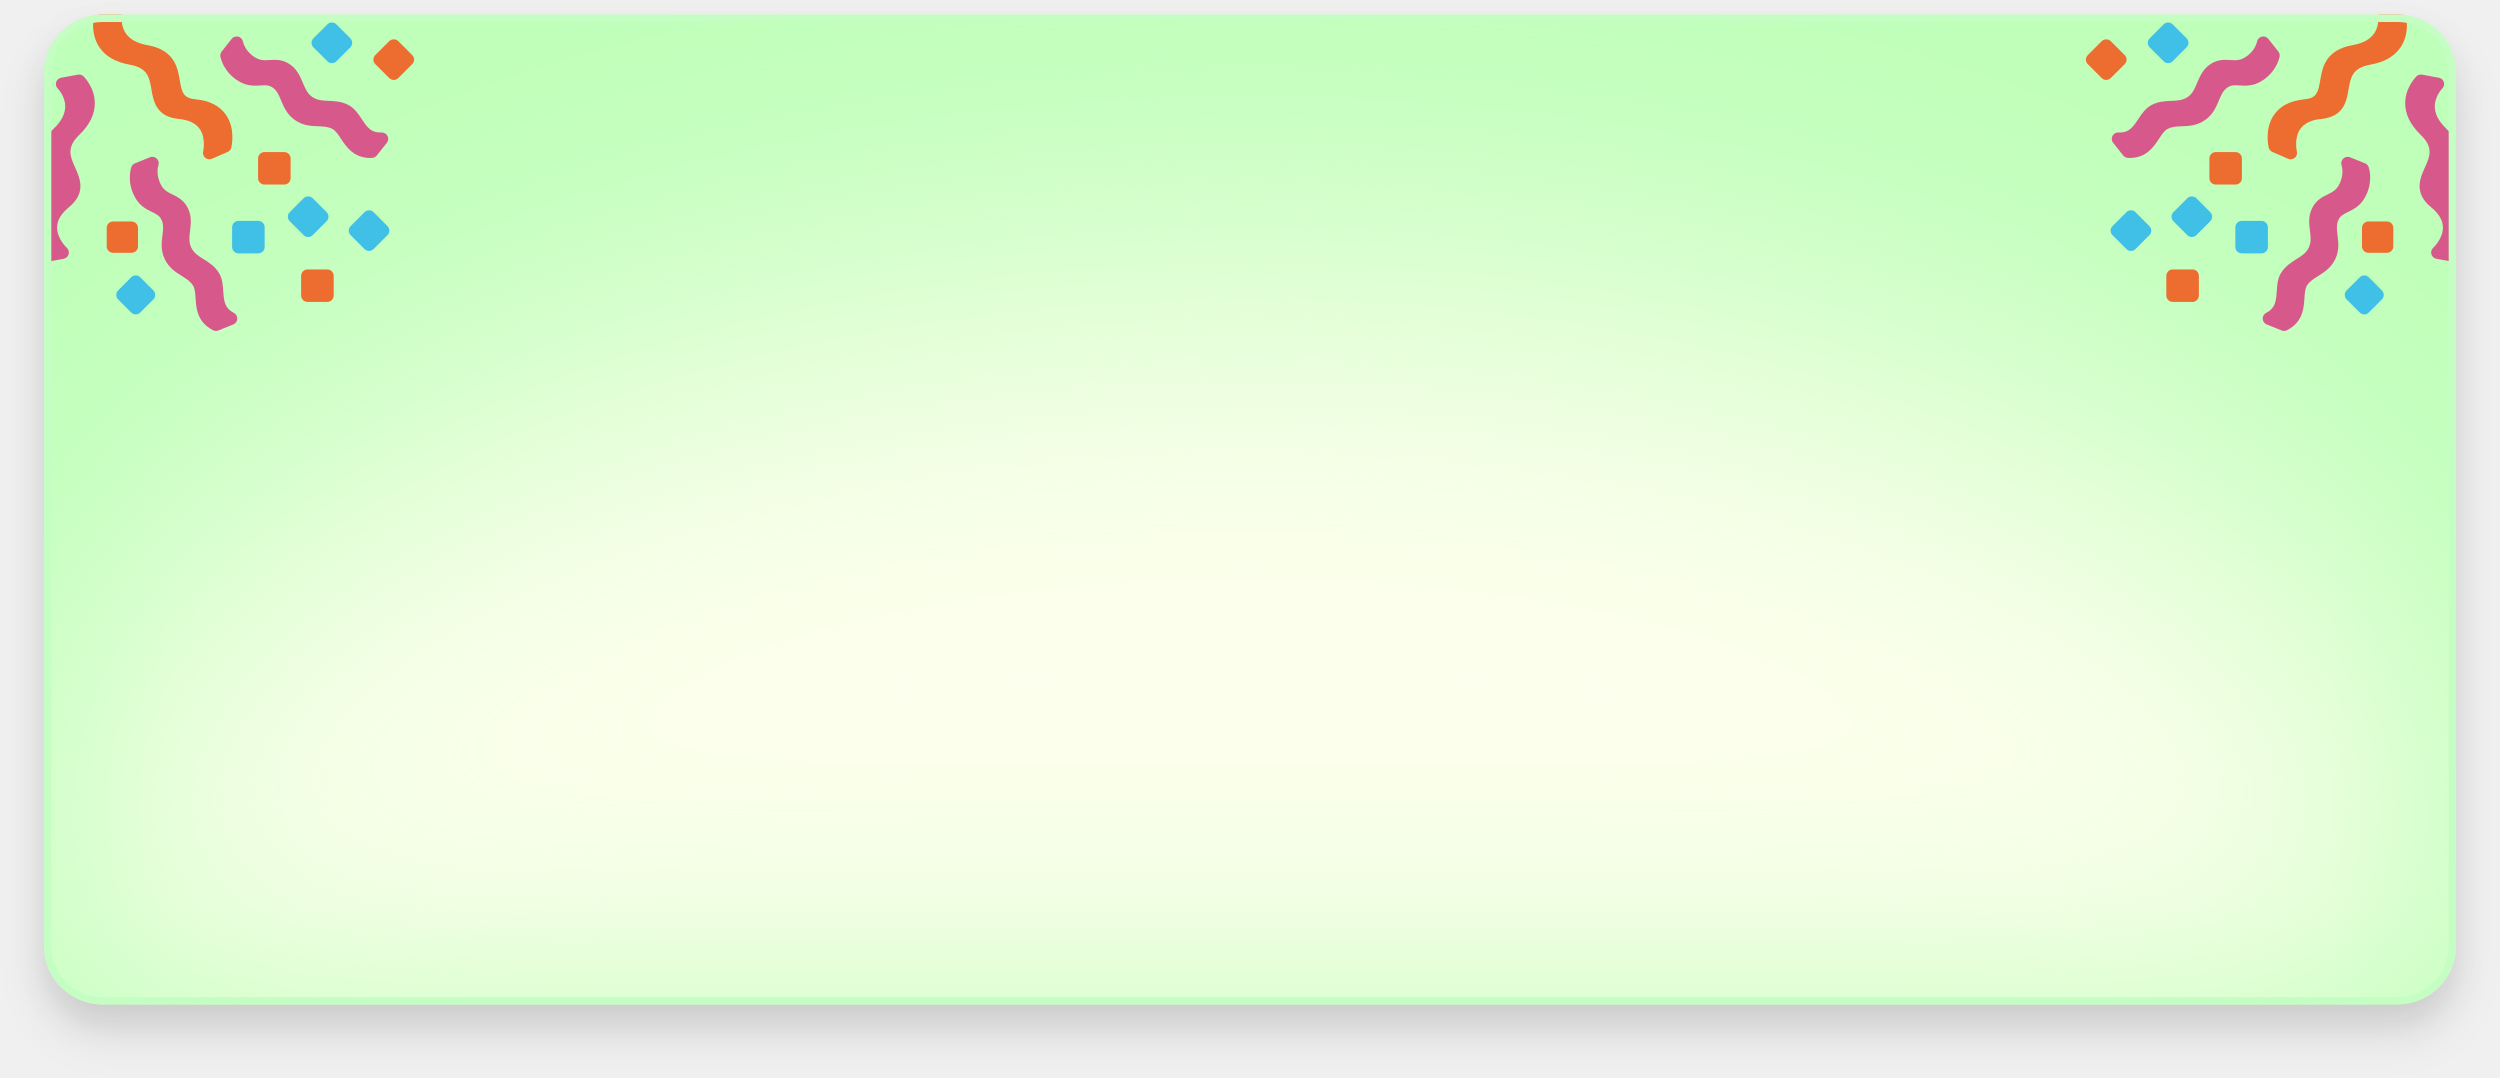
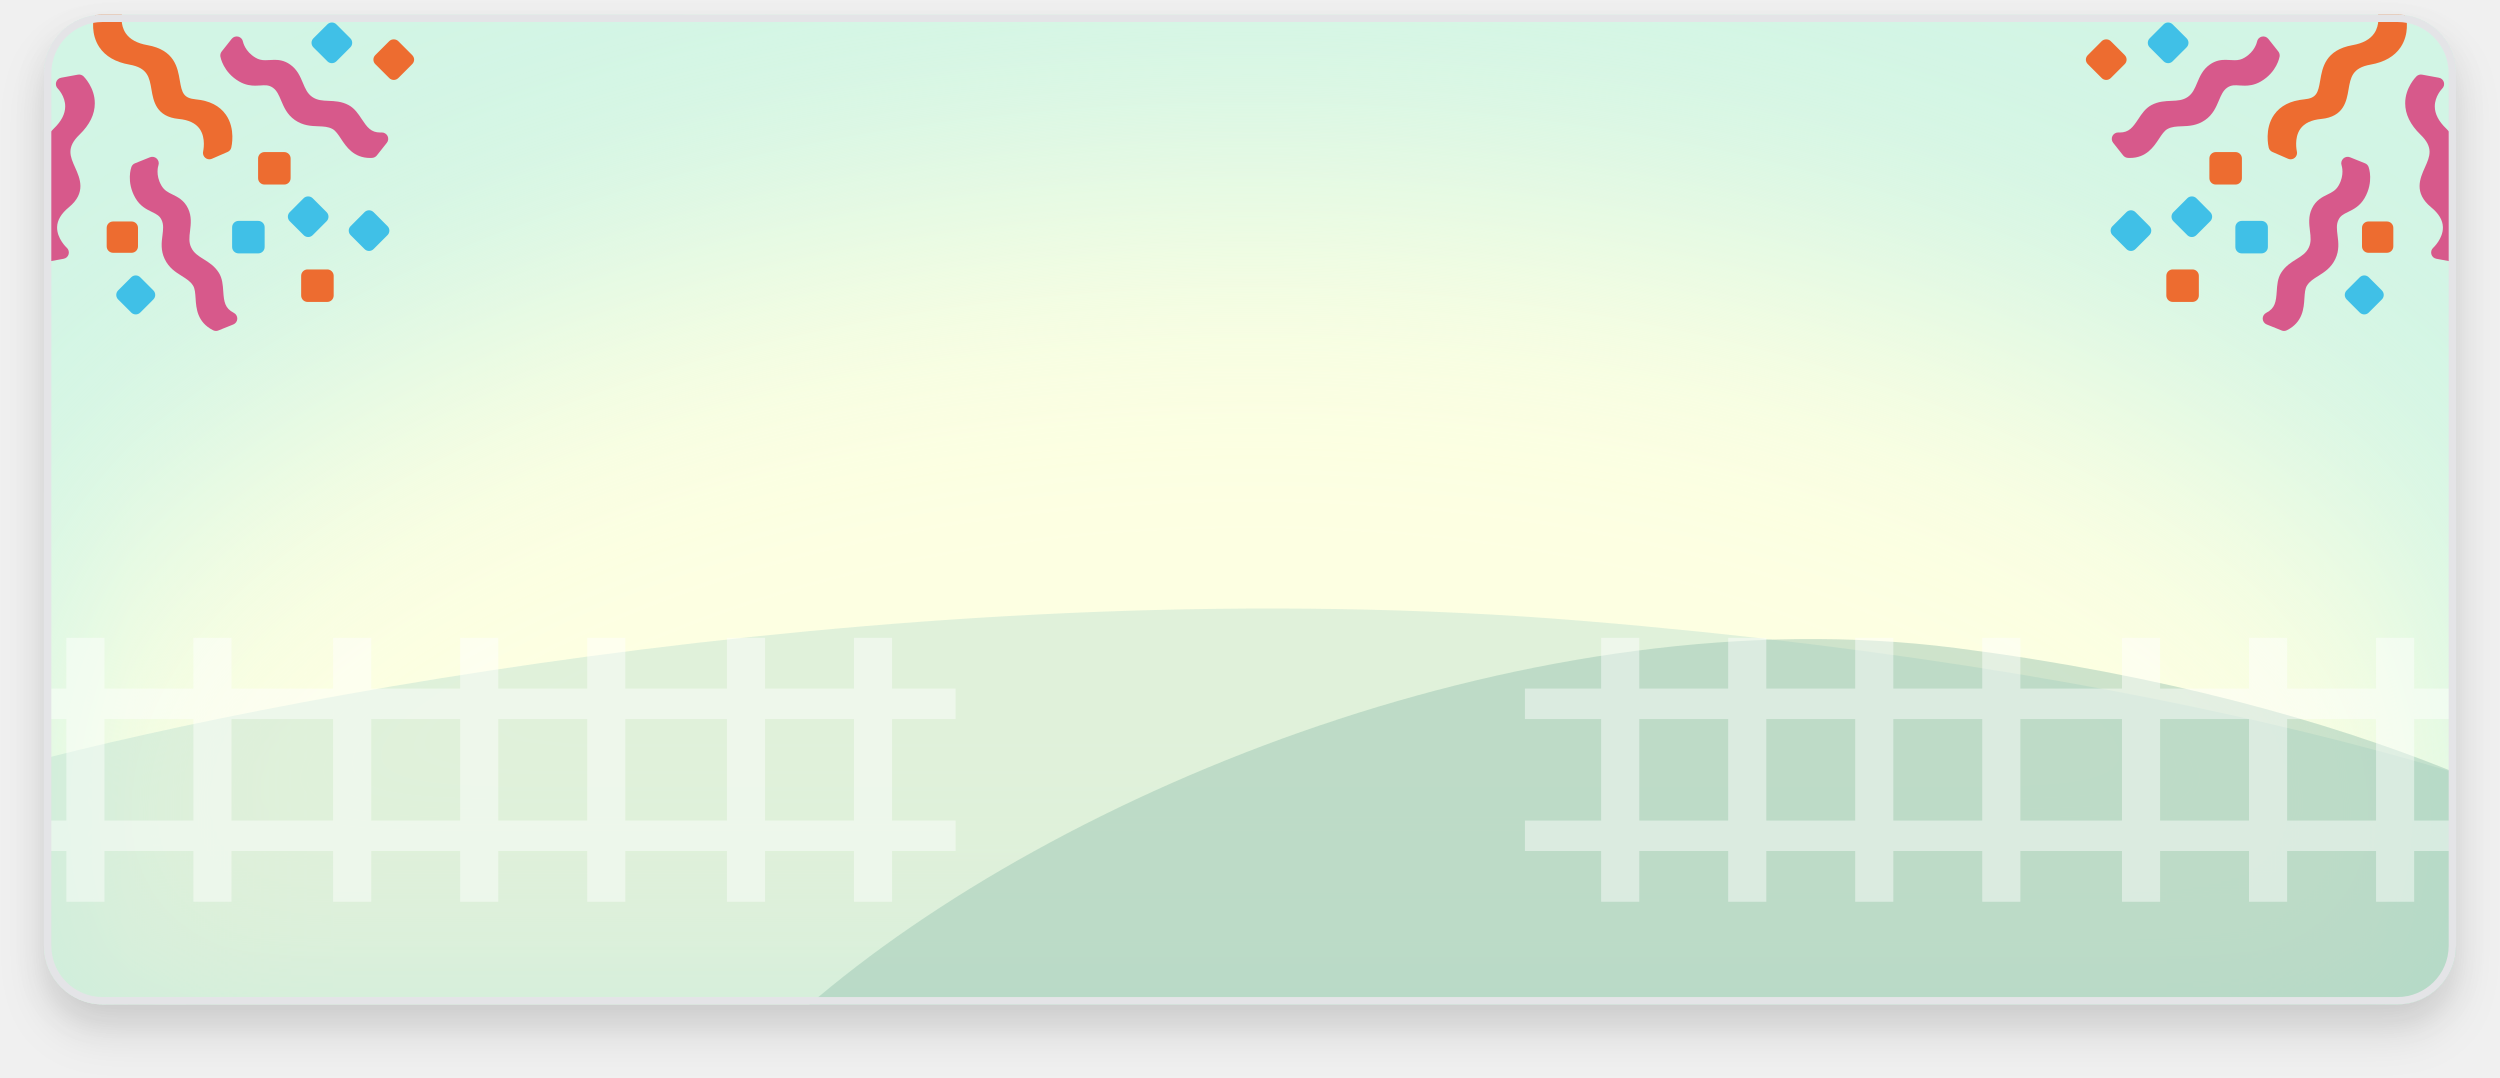
<svg xmlns="http://www.w3.org/2000/svg" width="341" height="147" viewBox="0 0 341 147" fill="none">
-   <g filter="url(#filter0_dd_7250_19222)">
-     <g clip-path="url(#clip0_7250_19222)">
-       <rect x="6" y="2" width="329" height="135" rx="8" fill="url(#paint0_linear_7250_19222)" />
-       <g filter="url(#filter1_f_7250_19222)">
-         <ellipse cx="170.5" cy="138" rx="178.5" ry="102" fill="#FDFFED" />
+   <g filter="url(#filter0_dd_10457_24016)">
+     <g clip-path="url(#clip0_10457_24016)">
+       <rect x="6" y="2" width="329" height="135" rx="8" fill="url(#paint0_linear_10457_24016)" />
+       <g filter="url(#filter1_f_10457_24016)">
+         <ellipse cx="170.5" cy="128" rx="178.5" ry="102" fill="#FDFFE2" />
      </g>
      <path d="M12.784 2.51C12.841 2.231 13.034 2.002 13.285 1.894L15.424 0.964C15.726 0.833 16.074 0.885 16.325 1.084C16.582 1.295 16.696 1.626 16.628 1.945C16.628 1.957 16.359 3.354 17.141 4.523C17.705 5.362 18.698 5.909 20.095 6.154C23.813 6.81 24.23 9.223 24.526 10.979C24.811 12.645 25.011 13.392 26.699 13.551C28.576 13.728 29.956 14.43 30.805 15.639C32.169 17.566 31.57 20.036 31.547 20.138C31.484 20.401 31.296 20.617 31.045 20.726L28.906 21.655C28.792 21.707 28.672 21.73 28.558 21.73C28.426 21.73 28.296 21.7 28.177 21.642C28.058 21.585 27.953 21.501 27.872 21.397C27.79 21.293 27.733 21.172 27.704 21.043C27.676 20.914 27.677 20.78 27.709 20.652C27.709 20.635 28.131 18.838 27.23 17.572C26.682 16.808 25.73 16.352 24.389 16.226C21.293 15.93 20.928 13.779 20.66 12.211C20.374 10.557 20.158 9.251 17.648 8.812C15.766 8.481 14.386 7.683 13.548 6.434C12.35 4.632 12.761 2.596 12.784 2.51Z" fill="#ED6C30" />
-       <path d="M5.997 27.347C7.309 26.269 7.058 25.545 6.368 23.999C5.632 22.374 4.628 20.138 7.354 17.521C8.369 16.545 8.888 15.536 8.894 14.532C8.905 13.112 7.89 12.097 7.885 12.085C7.651 11.857 7.565 11.521 7.656 11.207C7.753 10.893 8.01 10.66 8.335 10.603L10.628 10.181C10.902 10.129 11.187 10.215 11.392 10.409C11.449 10.472 12.938 11.931 12.932 14.093C12.932 15.593 12.225 17.024 10.856 18.353C9.02 20.116 9.561 21.325 10.251 22.859C10.902 24.313 11.797 26.298 9.396 28.271C8.352 29.126 7.81 30.033 7.788 30.974C7.742 32.531 9.094 33.786 9.105 33.792C9.356 34.014 9.447 34.362 9.362 34.676C9.27 35.001 9.008 35.24 8.677 35.297L6.385 35.719C6.333 35.731 6.282 35.736 6.231 35.736C6.02 35.736 5.809 35.657 5.643 35.514C5.563 35.44 3.687 33.729 3.744 31.368C3.79 29.896 4.543 28.545 5.997 27.347ZM18.464 27.005C17.198 24.809 17.894 22.859 17.922 22.773C18.008 22.545 18.184 22.357 18.418 22.271L20.46 21.45C20.774 21.325 21.139 21.393 21.384 21.633C21.629 21.866 21.72 22.231 21.606 22.556C21.589 22.608 21.173 23.857 22.017 25.311C22.405 25.973 22.895 26.218 23.523 26.526C24.235 26.874 25.125 27.307 25.661 28.459C26.163 29.531 26.032 30.569 25.924 31.488C25.821 32.326 25.735 33.044 26.078 33.757C26.437 34.522 27.053 34.904 27.766 35.349C28.473 35.788 29.271 36.284 29.847 37.202C30.338 37.983 30.395 38.873 30.452 39.74C30.549 41.149 30.663 42.044 31.889 42.671C32.191 42.825 32.38 43.145 32.368 43.487C32.351 43.829 32.14 44.131 31.821 44.257L29.779 45.078C29.676 45.124 29.562 45.141 29.454 45.141C29.317 45.141 29.186 45.107 29.06 45.044C26.893 43.943 26.762 42.055 26.676 40.675C26.631 39.997 26.591 39.358 26.328 38.953C25.969 38.371 25.422 38.04 24.8 37.647C23.973 37.128 23.044 36.552 22.462 35.326C21.903 34.151 22.034 33.056 22.16 32.092C22.256 31.311 22.336 30.632 22.046 30.016C21.783 29.446 21.412 29.246 20.722 28.91C19.998 28.556 19.108 28.128 18.464 27.005ZM43.398 17.224C42.428 17.19 41.328 17.144 40.216 16.369C39.149 15.621 38.727 14.612 38.345 13.711C38.037 12.981 37.775 12.354 37.216 11.96C36.645 11.561 36.115 11.618 35.522 11.658C35.288 11.675 35.049 11.686 34.815 11.686C34.296 11.686 33.509 11.629 32.625 11.116C30.435 9.844 30.076 7.797 30.058 7.711C30.018 7.472 30.087 7.221 30.235 7.027L31.604 5.299C31.815 5.031 32.174 4.911 32.505 4.997C32.836 5.082 33.087 5.356 33.144 5.698C33.15 5.709 33.4 7.027 34.866 7.877C35.271 8.116 35.653 8.213 36.178 8.213C36.377 8.213 36.577 8.202 36.777 8.19C37.005 8.173 37.227 8.162 37.455 8.162C38.026 8.162 38.778 8.236 39.588 8.812C40.558 9.496 40.957 10.46 41.316 11.316C41.641 12.091 41.927 12.758 42.577 13.215C43.267 13.694 43.991 13.722 44.83 13.757C45.656 13.791 46.597 13.825 47.556 14.338C48.365 14.777 48.862 15.519 49.335 16.237C50.088 17.378 50.612 18.074 51.867 18.074L52.038 18.068C52.369 18.051 52.7 18.233 52.859 18.541C53.013 18.844 52.979 19.214 52.763 19.482L51.394 21.21C51.234 21.404 51 21.524 50.755 21.536C50.669 21.541 50.584 21.547 50.498 21.547C48.246 21.547 47.242 20.036 46.512 18.929C46.141 18.365 45.782 17.828 45.36 17.6C44.772 17.275 44.134 17.253 43.398 17.224Z" fill="#D7598B" />
-       <path d="M35.203 24.302V21.616C35.203 21.131 35.596 20.743 36.075 20.743H38.767C39.246 20.743 39.64 21.131 39.64 21.616V24.302C39.64 24.786 39.252 25.174 38.767 25.174H36.075C35.59 25.174 35.203 24.781 35.203 24.302Z" fill="#ED6C30" />
-       <path d="M45.885 3.325L47.784 5.225C48.126 5.567 48.126 6.12 47.784 6.457L45.885 8.361C45.713 8.527 45.491 8.618 45.269 8.618C45.04 8.618 44.818 8.532 44.653 8.361L42.748 6.457C42.406 6.114 42.406 5.567 42.748 5.225L44.653 3.325C44.995 2.983 45.548 2.983 45.885 3.325Z" fill="#40C0E7" />
+       <path d="M5.997 27.347C7.309 26.269 7.058 25.545 6.368 23.999C5.632 22.374 4.628 20.138 7.354 17.521C8.37 16.545 8.889 15.536 8.894 14.532C8.906 13.112 7.891 12.097 7.885 12.085C7.651 11.857 7.565 11.521 7.657 11.207C7.754 10.893 8.01 10.66 8.335 10.603L10.628 10.181C10.902 10.129 11.187 10.215 11.392 10.409C11.449 10.472 12.938 11.931 12.932 14.093C12.932 15.593 12.225 17.024 10.856 18.353C9.02 20.116 9.562 21.325 10.252 22.859C10.902 24.313 11.797 26.298 9.396 28.271C8.353 29.126 7.811 30.033 7.788 30.974C7.742 32.531 9.094 33.786 9.105 33.792C9.356 34.014 9.448 34.362 9.362 34.676C9.271 35.001 9.008 35.24 8.678 35.297L6.385 35.719C6.334 35.731 6.282 35.736 6.231 35.736C6.02 35.736 5.809 35.657 5.644 35.514C5.564 35.44 3.687 33.729 3.744 31.368C3.79 29.896 4.543 28.545 5.997 27.347ZM18.464 27.005C17.198 24.809 17.894 22.859 17.922 22.773C18.008 22.545 18.185 22.357 18.419 22.271L20.46 21.45C20.774 21.325 21.139 21.393 21.384 21.633C21.629 21.866 21.721 22.231 21.607 22.556C21.59 22.608 21.173 23.857 22.017 25.311C22.405 25.973 22.895 26.218 23.523 26.526C24.236 26.874 25.125 27.307 25.662 28.459C26.163 29.531 26.032 30.569 25.924 31.488C25.821 32.326 25.736 33.044 26.078 33.757C26.437 34.522 27.053 34.904 27.766 35.349C28.473 35.788 29.272 36.284 29.848 37.202C30.338 37.983 30.395 38.873 30.452 39.74C30.549 41.149 30.663 42.044 31.889 42.671C32.192 42.825 32.38 43.145 32.368 43.487C32.351 43.829 32.14 44.131 31.821 44.257L29.779 45.078C29.677 45.124 29.562 45.141 29.454 45.141C29.317 45.141 29.186 45.107 29.061 45.044C26.893 43.943 26.762 42.055 26.677 40.675C26.631 39.997 26.591 39.358 26.329 38.953C25.97 38.371 25.422 38.04 24.8 37.647C23.973 37.128 23.044 36.552 22.462 35.326C21.903 34.151 22.034 33.056 22.16 32.092C22.257 31.311 22.337 30.632 22.046 30.016C21.783 29.446 21.413 29.246 20.723 28.91C19.998 28.556 19.109 28.128 18.464 27.005ZM43.398 17.224C42.429 17.19 41.328 17.144 40.216 16.369C39.149 15.621 38.727 14.612 38.345 13.711C38.037 12.981 37.775 12.354 37.216 11.96C36.646 11.561 36.115 11.618 35.522 11.658C35.288 11.675 35.049 11.686 34.815 11.686C34.296 11.686 33.509 11.629 32.625 11.116C30.435 9.844 30.076 7.797 30.059 7.711C30.019 7.472 30.087 7.221 30.235 7.027L31.604 5.299C31.815 5.031 32.175 4.911 32.505 4.997C32.836 5.082 33.087 5.356 33.144 5.698C33.15 5.709 33.401 7.027 34.866 7.877C35.271 8.116 35.653 8.213 36.178 8.213C36.378 8.213 36.577 8.202 36.777 8.19C37.005 8.173 37.227 8.162 37.456 8.162C38.026 8.162 38.779 8.236 39.589 8.812C40.558 9.496 40.957 10.46 41.317 11.316C41.642 12.091 41.927 12.758 42.577 13.215C43.267 13.694 43.991 13.722 44.83 13.757C45.657 13.791 46.598 13.825 47.556 14.338C48.366 14.777 48.862 15.519 49.335 16.237C50.088 17.378 50.613 18.074 51.867 18.074L52.038 18.068C52.369 18.051 52.7 18.233 52.86 18.541C53.014 18.844 52.98 19.214 52.763 19.482L51.394 21.21C51.234 21.404 51.001 21.524 50.755 21.536C50.67 21.541 50.584 21.547 50.499 21.547C48.246 21.547 47.242 20.036 46.512 18.929C46.141 18.365 45.782 17.828 45.36 17.6C44.773 17.275 44.134 17.253 43.398 17.224Z" fill="#D7598B" />
+       <path d="M35.203 24.301V21.615C35.203 21.131 35.596 20.743 36.075 20.743H38.767C39.246 20.743 39.64 21.131 39.64 21.615V24.301C39.64 24.786 39.252 25.174 38.767 25.174H36.075C35.59 25.174 35.203 24.78 35.203 24.301Z" fill="#ED6C30" />
+       <path d="M45.885 3.325L47.784 5.225C48.126 5.567 48.126 6.12 47.784 6.457L45.885 8.361C45.714 8.527 45.491 8.618 45.269 8.618C45.041 8.618 44.818 8.532 44.653 8.361L42.748 6.457C42.406 6.114 42.406 5.567 42.748 5.225L44.653 3.325C44.995 2.983 45.548 2.983 45.885 3.325Z" fill="#40C0E7" />
      <path d="M51.189 8.749C51.023 8.584 50.932 8.367 50.932 8.133C50.932 7.905 51.023 7.683 51.189 7.517L53.093 5.612C53.419 5.287 54 5.287 54.325 5.612L56.224 7.517C56.39 7.683 56.487 7.905 56.487 8.133C56.487 8.367 56.39 8.584 56.224 8.749L54.325 10.648C54.245 10.729 54.149 10.794 54.043 10.838C53.937 10.882 53.824 10.905 53.709 10.905C53.595 10.905 53.482 10.882 53.376 10.838C53.27 10.794 53.174 10.729 53.093 10.648L51.189 8.749Z" fill="#ED6C30" />
-       <path d="M41.413 27.039C41.738 26.708 42.32 26.708 42.651 27.039L44.55 28.938C44.892 29.28 44.892 29.834 44.55 30.176L42.651 32.075C42.57 32.156 42.474 32.22 42.368 32.264C42.263 32.308 42.149 32.331 42.035 32.331C41.92 32.331 41.807 32.308 41.701 32.264C41.596 32.22 41.5 32.156 41.419 32.075L39.52 30.176C39.178 29.834 39.178 29.28 39.52 28.938L41.413 27.039ZM17.894 37.824C18.236 37.481 18.789 37.481 19.131 37.824L20.916 39.609C21.258 39.951 21.258 40.504 20.916 40.846L19.131 42.631C19.05 42.712 18.954 42.777 18.849 42.821C18.743 42.865 18.63 42.888 18.515 42.888C18.401 42.888 18.287 42.865 18.182 42.821C18.076 42.777 17.98 42.712 17.899 42.631L16.114 40.846C15.772 40.504 15.772 39.951 16.114 39.609L17.894 37.824ZM-6.282 25.847C-6.363 25.928 -6.459 25.993 -6.564 26.037C-6.67 26.081 -6.783 26.103 -6.898 26.103C-7.012 26.103 -7.126 26.081 -7.231 26.037C-7.337 25.993 -7.433 25.928 -7.514 25.847L-9.305 24.062C-9.641 23.72 -9.641 23.172 -9.305 22.83L-7.514 21.045C-7.172 20.703 -6.618 20.703 -6.282 21.045L-4.497 22.83C-4.155 23.172 -4.155 23.72 -4.497 24.062L-6.282 25.847ZM-0.727 38.2C-0.391 37.858 0.168 37.858 0.51 38.2L2.296 39.985C2.632 40.327 2.632 40.88 2.296 41.223L0.51 43.008C0.339 43.173 0.111 43.264 -0.111 43.264C-0.334 43.264 -0.556 43.179 -0.727 43.008L-2.512 41.223C-2.854 40.88 -2.854 40.327 -2.512 39.985L-0.727 38.2ZM31.661 33.689V31.003C31.661 30.524 32.054 30.13 32.533 30.13H35.225C35.71 30.13 36.098 30.524 36.098 31.003V33.689C36.098 34.174 35.71 34.561 35.225 34.561H32.533C32.054 34.561 31.661 34.168 31.661 33.689Z" fill="#40C0E7" />
-       <path d="M15.424 30.21H17.951C18.43 30.21 18.823 30.598 18.823 31.082V33.609C18.823 34.088 18.43 34.482 17.951 34.482H15.424C14.945 34.482 14.552 34.088 14.552 33.609V31.082C14.552 30.598 14.94 30.21 15.424 30.21ZM41.95 36.751H44.641C45.12 36.751 45.514 37.145 45.514 37.624V40.31C45.514 40.789 45.12 41.183 44.641 41.183H41.95C41.465 41.183 41.077 40.789 41.077 40.31V37.624C41.077 37.139 41.465 36.751 41.95 36.751Z" fill="#ED6C30" />
+       <path d="M41.413 27.039C41.738 26.708 42.32 26.708 42.651 27.039L44.55 28.938C44.892 29.28 44.892 29.834 44.55 30.176L42.651 32.075C42.57 32.156 42.474 32.221 42.368 32.265C42.263 32.309 42.149 32.331 42.035 32.331C41.92 32.331 41.807 32.309 41.701 32.265C41.596 32.221 41.5 32.156 41.419 32.075L39.52 30.176C39.178 29.834 39.178 29.28 39.52 28.938L41.413 27.039ZM17.894 37.824C18.236 37.482 18.789 37.482 19.131 37.824L20.916 39.609C21.258 39.951 21.258 40.504 20.916 40.846L19.131 42.632C19.05 42.713 18.954 42.777 18.849 42.821C18.743 42.865 18.63 42.888 18.515 42.888C18.401 42.888 18.287 42.865 18.182 42.821C18.076 42.777 17.98 42.713 17.899 42.632L16.114 40.846C15.772 40.504 15.772 39.951 16.114 39.609L17.894 37.824ZM-6.282 25.847C-6.363 25.928 -6.459 25.993 -6.564 26.037C-6.67 26.081 -6.783 26.103 -6.898 26.103C-7.012 26.103 -7.126 26.081 -7.231 26.037C-7.337 25.993 -7.433 25.928 -7.514 25.847L-9.305 24.062C-9.641 23.72 -9.641 23.172 -9.305 22.83L-7.514 21.045C-7.172 20.703 -6.618 20.703 -6.282 21.045L-4.497 22.83C-4.155 23.172 -4.155 23.72 -4.497 24.062L-6.282 25.847ZM-0.727 38.2C-0.391 37.858 0.168 37.858 0.51 38.2L2.296 39.985C2.632 40.328 2.632 40.881 2.296 41.223L0.51 43.008C0.339 43.173 0.111 43.265 -0.111 43.265C-0.334 43.265 -0.556 43.179 -0.727 43.008L-2.512 41.223C-2.854 40.881 -2.854 40.328 -2.512 39.985L-0.727 38.2ZM31.661 33.689V31.003C31.661 30.524 32.054 30.13 32.533 30.13H35.225C35.71 30.13 36.098 30.524 36.098 31.003V33.689C36.098 34.174 35.71 34.562 35.225 34.562H32.533C32.054 34.562 31.661 34.168 31.661 33.689Z" fill="#40C0E7" />
+       <path d="M15.424 30.21H17.951C18.43 30.21 18.823 30.598 18.823 31.082V33.609C18.823 34.088 18.43 34.482 17.951 34.482H15.424C14.945 34.482 14.551 34.088 14.551 33.609V31.082C14.551 30.598 14.939 30.21 15.424 30.21ZM41.949 36.751H44.641C45.12 36.751 45.514 37.145 45.514 37.624V40.31C45.514 40.789 45.12 41.183 44.641 41.183H41.949C41.465 41.183 41.077 40.789 41.077 40.31V37.624C41.077 37.139 41.465 36.751 41.949 36.751Z" fill="#ED6C30" />
      <path d="M49.723 28.938C50.059 28.596 50.612 28.596 50.955 28.938L52.854 30.843C53.025 31.009 53.11 31.225 53.11 31.459C53.11 31.693 53.019 31.915 52.854 32.075L50.955 33.974C50.874 34.055 50.778 34.12 50.672 34.164C50.566 34.208 50.453 34.23 50.339 34.23C50.224 34.23 50.111 34.208 50.005 34.164C49.899 34.12 49.803 34.055 49.723 33.974L47.824 32.075C47.481 31.733 47.481 31.18 47.824 30.843L49.723 28.938Z" fill="#40C0E7" />
      <path d="M53.823 -1.836C52.728 -1.511 51.525 -1.756 50.578 -2.024C49.825 -2.235 49.118 -2.406 48.508 -2.224C47.904 -2.053 47.647 -1.71 47.213 -1.083C46.763 -0.433 46.204 0.377 44.995 0.85C44.333 1.107 43.649 1.244 42.97 1.244C42.765 1.244 42.577 1.232 42.394 1.215C41.967 1.17 41.63 0.81 41.613 0.383L41.533 -1.739C41.522 -1.973 41.63 -2.207 41.795 -2.378C41.961 -2.549 42.212 -2.646 42.446 -2.646C42.936 -2.646 43.398 -2.731 43.854 -2.914C44.567 -3.193 44.881 -3.644 45.274 -4.22C45.731 -4.876 46.295 -5.685 47.51 -6.045C48.519 -6.341 49.603 -6.113 50.538 -5.851C51.348 -5.623 52.112 -5.446 52.814 -5.657C53.253 -5.788 53.624 -6.022 54.029 -6.427C54.223 -6.609 54.496 -6.706 54.759 -6.666C55.027 -6.632 55.261 -6.472 55.397 -6.239L56.367 -4.585C56.555 -4.26 56.521 -3.855 56.27 -3.57C55.7 -2.919 54.987 -2.189 53.823 -1.836ZM-15.07 37.921C-14.894 37.812 -14.745 37.801 -14.58 37.778C-12.783 37.59 -11.226 36.985 -10.075 36.061C-12.595 34.818 -13.588 32.411 -13.456 30.946C-13.456 30.889 -13.451 30.814 -13.439 30.74C-13.251 28.625 -11.951 27.262 -10.126 27.262C-9.675 27.262 -9.196 27.341 -8.666 27.501C-7.999 27.701 -6.071 28.288 -5.056 32.212C-3.784 31.311 -2.757 29.885 -2.113 28.083C-2.056 27.917 -2.01 27.78 -1.862 27.638C-1.537 27.313 -0.961 27.313 -0.63 27.638L1.258 29.531C1.583 29.856 1.6 30.37 1.303 30.712C1.389 30.609 1.423 30.535 1.417 30.558C0.174 34.071 -2.29 36.347 -5.369 36.86C-6.63 39.632 -9.379 41.422 -13.063 41.81C-13.12 41.822 -13.171 41.822 -13.228 41.822C-13.519 41.822 -13.81 41.673 -13.975 41.405L-15.367 39.13C-15.607 38.708 -15.475 38.172 -15.07 37.921ZM-9.464 32.383C-9.048 32.611 -8.632 32.799 -8.272 32.936C-8.249 32.548 -8.249 32.081 -8.306 31.602C-8.352 31.014 -9.082 30.364 -9.704 30.364C-9.858 30.364 -9.995 30.404 -10.114 30.484C-10.354 30.638 -10.491 30.9 -10.479 31.174C-10.462 31.602 -10.103 32.029 -9.464 32.383Z" fill="#ED6C30" />
      <path d="M328.216 2.51C328.159 2.231 327.965 2.002 327.715 1.894L325.576 0.964C325.274 0.833 324.926 0.885 324.675 1.084C324.418 1.295 324.304 1.626 324.373 1.945C324.373 1.957 324.641 3.354 323.859 4.523C323.295 5.362 322.302 5.909 320.905 6.154C317.187 6.81 316.77 9.223 316.474 10.979C316.189 12.645 315.989 13.392 314.301 13.551C312.424 13.728 311.044 14.43 310.195 15.639C308.832 17.566 309.43 20.036 309.453 20.138C309.516 20.401 309.704 20.617 309.955 20.726L312.094 21.655C312.208 21.707 312.328 21.73 312.442 21.73C312.574 21.73 312.704 21.7 312.823 21.642C312.942 21.585 313.047 21.501 313.129 21.397C313.21 21.293 313.268 21.172 313.296 21.043C313.324 20.914 313.322 20.78 313.291 20.652C313.291 20.635 312.869 18.838 313.77 17.572C314.318 16.808 315.27 16.352 316.611 16.226C319.707 15.93 320.072 13.779 320.34 12.211C320.626 10.557 320.842 9.251 323.352 8.812C325.234 8.481 326.614 7.683 327.452 6.434C328.65 4.632 328.239 2.596 328.216 2.51Z" fill="#ED6C30" />
-       <path d="M335.003 27.347C333.691 26.269 333.942 25.545 334.632 23.999C335.368 22.374 336.372 20.138 333.646 17.521C332.631 16.545 332.112 15.536 332.106 14.532C332.095 13.112 333.11 12.097 333.115 12.085C333.349 11.857 333.435 11.521 333.344 11.207C333.247 10.893 332.99 10.66 332.665 10.603L330.372 10.181C330.098 10.129 329.813 10.215 329.608 10.409C329.551 10.472 328.062 11.931 328.068 14.093C328.068 15.593 328.775 17.024 330.144 18.353C331.98 20.116 331.439 21.325 330.749 22.859C330.098 24.313 329.203 26.298 331.604 28.271C332.648 29.126 333.19 30.033 333.212 30.974C333.258 32.531 331.906 33.786 331.895 33.792C331.644 34.014 331.553 34.362 331.638 34.676C331.73 35.001 331.992 35.24 332.323 35.297L334.615 35.719C334.667 35.731 334.718 35.736 334.769 35.736C334.98 35.736 335.191 35.657 335.357 35.514C335.437 35.44 337.313 33.729 337.256 31.368C337.21 29.896 336.457 28.545 335.003 27.347ZM322.536 27.005C323.802 24.809 323.106 22.859 323.078 22.773C322.992 22.545 322.816 22.357 322.582 22.271L320.54 21.45C320.226 21.325 319.861 21.393 319.616 21.633C319.371 21.866 319.28 22.231 319.394 22.556C319.411 22.608 319.827 23.857 318.983 25.311C318.595 25.973 318.105 26.218 317.477 26.526C316.765 26.874 315.875 27.307 315.339 28.459C314.837 29.531 314.968 30.569 315.076 31.488C315.179 32.326 315.265 33.044 314.922 33.757C314.563 34.522 313.947 34.904 313.234 35.349C312.527 35.788 311.729 36.284 311.153 37.202C310.662 37.983 310.605 38.873 310.548 39.74C310.451 41.149 310.337 42.044 309.111 42.671C308.809 42.825 308.62 43.145 308.632 43.487C308.649 43.829 308.86 44.131 309.179 44.257L311.221 45.078C311.324 45.124 311.438 45.141 311.546 45.141C311.683 45.141 311.814 45.107 311.94 45.044C314.107 43.943 314.238 42.055 314.324 40.675C314.369 39.997 314.409 39.358 314.671 38.953C315.031 38.371 315.578 38.04 316.2 37.647C317.027 37.128 317.956 36.552 318.538 35.326C319.097 34.151 318.966 33.056 318.84 32.092C318.744 31.311 318.664 30.632 318.955 30.016C319.217 29.446 319.588 29.246 320.278 28.91C321.002 28.556 321.892 28.128 322.536 27.005ZM297.602 17.224C298.572 17.19 299.672 17.144 300.784 16.369C301.851 15.621 302.273 14.612 302.655 13.711C302.963 12.981 303.225 12.354 303.784 11.96C304.355 11.561 304.885 11.618 305.478 11.658C305.712 11.675 305.951 11.686 306.185 11.686C306.704 11.686 307.491 11.629 308.375 11.116C310.565 9.844 310.925 7.797 310.942 7.711C310.982 7.472 310.913 7.221 310.765 7.027L309.396 5.299C309.185 5.031 308.826 4.911 308.495 4.997C308.164 5.082 307.913 5.356 307.856 5.698C307.851 5.709 307.6 7.027 306.134 7.877C305.729 8.116 305.347 8.213 304.822 8.213C304.623 8.213 304.423 8.202 304.223 8.19C303.995 8.173 303.773 8.162 303.545 8.162C302.974 8.162 302.222 8.236 301.412 8.812C300.442 9.496 300.043 10.46 299.684 11.316C299.359 12.091 299.073 12.758 298.423 13.215C297.733 13.694 297.009 13.722 296.171 13.757C295.344 13.791 294.403 13.825 293.444 14.338C292.635 14.777 292.138 15.519 291.665 16.237C290.912 17.378 290.388 18.074 289.133 18.074L288.962 18.068C288.631 18.051 288.3 18.233 288.141 18.541C287.987 18.844 288.021 19.214 288.237 19.482L289.606 21.21C289.766 21.404 290 21.524 290.245 21.536C290.331 21.541 290.416 21.547 290.502 21.547C292.754 21.547 293.758 20.036 294.488 18.929C294.859 18.365 295.218 17.828 295.64 17.6C296.228 17.275 296.866 17.253 297.602 17.224Z" fill="#D7598B" />
-       <path d="M305.797 24.302V21.616C305.797 21.131 305.404 20.743 304.925 20.743H302.233C301.754 20.743 301.36 21.131 301.36 21.616V24.302C301.36 24.786 301.748 25.174 302.233 25.174H304.925C305.41 25.174 305.797 24.781 305.797 24.302Z" fill="#ED6C30" />
-       <path d="M295.115 3.325L293.216 5.225C292.874 5.567 292.874 6.12 293.216 6.457L295.115 8.361C295.287 8.527 295.509 8.618 295.731 8.618C295.96 8.618 296.182 8.532 296.347 8.361L298.252 6.457C298.594 6.114 298.594 5.567 298.252 5.225L296.347 3.325C296.005 2.983 295.452 2.983 295.115 3.325Z" fill="#40C0E7" />
+       <path d="M335.003 27.347C333.691 26.269 333.942 25.545 334.632 23.999C335.368 22.374 336.372 20.138 333.646 17.521C332.63 16.545 332.111 15.536 332.106 14.532C332.094 13.112 333.109 12.097 333.115 12.085C333.349 11.857 333.435 11.521 333.343 11.207C333.246 10.893 332.99 10.66 332.665 10.603L330.372 10.181C330.098 10.129 329.813 10.215 329.608 10.409C329.551 10.472 328.062 11.931 328.068 14.093C328.068 15.593 328.775 17.024 330.144 18.353C331.98 20.116 331.438 21.325 330.748 22.859C330.098 24.313 329.203 26.298 331.604 28.271C332.647 29.126 333.189 30.033 333.212 30.974C333.258 32.531 331.906 33.786 331.895 33.792C331.644 34.014 331.552 34.362 331.638 34.676C331.729 35.001 331.992 35.24 332.322 35.297L334.615 35.719C334.666 35.731 334.718 35.736 334.769 35.736C334.98 35.736 335.191 35.657 335.356 35.514C335.436 35.44 337.313 33.729 337.256 31.368C337.21 29.896 336.457 28.545 335.003 27.347ZM322.536 27.005C323.802 24.809 323.106 22.859 323.078 22.773C322.992 22.545 322.815 22.357 322.581 22.271L320.54 21.45C320.226 21.325 319.861 21.393 319.616 21.633C319.371 21.866 319.279 22.231 319.393 22.556C319.411 22.608 319.827 23.857 318.983 25.311C318.595 25.973 318.105 26.218 317.477 26.526C316.764 26.874 315.875 27.307 315.338 28.459C314.837 29.531 314.968 30.569 315.076 31.488C315.179 32.326 315.264 33.044 314.922 33.757C314.563 34.522 313.947 34.904 313.234 35.349C312.527 35.788 311.728 36.284 311.152 37.202C310.662 37.983 310.605 38.873 310.548 39.74C310.451 41.149 310.337 42.044 309.111 42.671C308.808 42.825 308.62 43.145 308.632 43.487C308.649 43.829 308.86 44.131 309.179 44.257L311.221 45.078C311.323 45.124 311.438 45.141 311.546 45.141C311.683 45.141 311.814 45.107 311.939 45.044C314.107 43.943 314.238 42.055 314.323 40.675C314.369 39.997 314.409 39.358 314.671 38.953C315.031 38.371 315.578 38.04 316.2 37.647C317.027 37.128 317.956 36.552 318.538 35.326C319.097 34.151 318.966 33.056 318.84 32.092C318.743 31.311 318.663 30.632 318.954 30.016C319.217 29.446 319.587 29.246 320.277 28.91C321.002 28.556 321.891 28.128 322.536 27.005ZM297.602 17.224C298.571 17.19 299.672 17.144 300.784 16.369C301.851 15.621 302.273 14.612 302.655 13.711C302.963 12.981 303.225 12.354 303.784 11.96C304.354 11.561 304.885 11.618 305.478 11.658C305.712 11.675 305.951 11.686 306.185 11.686C306.704 11.686 307.491 11.629 308.375 11.116C310.565 9.844 310.924 7.797 310.941 7.711C310.981 7.472 310.913 7.221 310.765 7.027L309.396 5.299C309.185 5.031 308.826 4.911 308.495 4.997C308.164 5.082 307.913 5.356 307.856 5.698C307.85 5.709 307.599 7.027 306.134 7.877C305.729 8.116 305.347 8.213 304.822 8.213C304.622 8.213 304.423 8.202 304.223 8.19C303.995 8.173 303.773 8.162 303.544 8.162C302.974 8.162 302.221 8.236 301.411 8.812C300.442 9.496 300.043 10.46 299.683 11.316C299.358 12.091 299.073 12.758 298.423 13.215C297.733 13.694 297.009 13.722 296.17 13.757C295.343 13.791 294.402 13.825 293.444 14.338C292.634 14.777 292.138 15.519 291.665 16.237C290.912 17.378 290.387 18.074 289.133 18.074L288.962 18.068C288.631 18.051 288.3 18.233 288.14 18.541C287.986 18.844 288.021 19.214 288.237 19.482L289.606 21.21C289.766 21.404 290 21.524 290.245 21.536C290.33 21.541 290.416 21.547 290.501 21.547C292.754 21.547 293.758 20.036 294.488 18.929C294.859 18.365 295.218 17.828 295.64 17.6C296.227 17.275 296.866 17.253 297.602 17.224Z" fill="#D7598B" />
+       <path d="M305.797 24.301V21.615C305.797 21.131 305.404 20.743 304.925 20.743H302.233C301.754 20.743 301.36 21.131 301.36 21.615V24.301C301.36 24.786 301.748 25.174 302.233 25.174H304.925C305.41 25.174 305.797 24.78 305.797 24.301Z" fill="#ED6C30" />
+       <path d="M295.115 3.325L293.216 5.225C292.874 5.567 292.874 6.12 293.216 6.457L295.115 8.361C295.286 8.527 295.509 8.618 295.731 8.618C295.959 8.618 296.182 8.532 296.347 8.361L298.252 6.457C298.594 6.114 298.594 5.567 298.252 5.225L296.347 3.325C296.005 2.983 295.452 2.983 295.115 3.325Z" fill="#40C0E7" />
      <path d="M289.811 8.749C289.977 8.584 290.068 8.367 290.068 8.133C290.068 7.905 289.977 7.683 289.811 7.517L287.907 5.612C287.581 5.287 287 5.287 286.675 5.612L284.776 7.517C284.61 7.683 284.513 7.905 284.513 8.133C284.513 8.367 284.61 8.584 284.776 8.749L286.675 10.648C286.755 10.729 286.851 10.794 286.957 10.838C287.063 10.882 287.176 10.905 287.291 10.905C287.405 10.905 287.518 10.882 287.624 10.838C287.73 10.794 287.826 10.729 287.907 10.648L289.811 8.749Z" fill="#ED6C30" />
-       <path d="M299.587 27.039C299.262 26.708 298.68 26.708 298.349 27.039L296.45 28.938C296.108 29.28 296.108 29.834 296.45 30.176L298.349 32.075C298.43 32.156 298.526 32.22 298.632 32.264C298.737 32.308 298.851 32.331 298.965 32.331C299.08 32.331 299.193 32.308 299.299 32.264C299.404 32.22 299.5 32.156 299.581 32.075L301.48 30.176C301.822 29.834 301.822 29.28 301.48 28.938L299.587 27.039ZM323.106 37.824C322.764 37.481 322.211 37.481 321.869 37.824L320.084 39.609C319.742 39.951 319.742 40.504 320.084 40.846L321.869 42.631C321.95 42.712 322.046 42.777 322.151 42.821C322.257 42.865 322.37 42.888 322.485 42.888C322.599 42.888 322.713 42.865 322.818 42.821C322.924 42.777 323.02 42.712 323.101 42.631L324.886 40.846C325.228 40.504 325.228 39.951 324.886 39.609L323.106 37.824ZM347.282 25.847C347.363 25.928 347.459 25.993 347.564 26.037C347.67 26.081 347.783 26.103 347.898 26.103C348.012 26.103 348.126 26.081 348.231 26.037C348.337 25.993 348.433 25.928 348.514 25.847L350.305 24.062C350.641 23.72 350.641 23.172 350.305 22.83L348.514 21.045C348.172 20.703 347.618 20.703 347.282 21.045L345.497 22.83C345.155 23.172 345.155 23.72 345.497 24.062L347.282 25.847ZM341.727 38.2C341.391 37.858 340.832 37.858 340.49 38.2L338.704 39.985C338.368 40.327 338.368 40.88 338.704 41.223L340.49 43.008C340.661 43.173 340.889 43.264 341.111 43.264C341.334 43.264 341.556 43.179 341.727 43.008L343.512 41.223C343.854 40.88 343.854 40.327 343.512 39.985L341.727 38.2ZM309.339 33.689V31.003C309.339 30.524 308.946 30.13 308.466 30.13H305.775C305.29 30.13 304.902 30.524 304.902 31.003V33.689C304.902 34.174 305.29 34.561 305.775 34.561H308.466C308.946 34.561 309.339 34.168 309.339 33.689Z" fill="#40C0E7" />
-       <path d="M325.576 30.21H323.049C322.57 30.21 322.177 30.598 322.177 31.082V33.609C322.177 34.088 322.57 34.482 323.049 34.482H325.576C326.055 34.482 326.448 34.088 326.448 33.609V31.082C326.448 30.598 326.061 30.21 325.576 30.21ZM299.051 36.751H296.359C295.88 36.751 295.486 37.145 295.486 37.624V40.31C295.486 40.789 295.88 41.183 296.359 41.183H299.051C299.535 41.183 299.923 40.789 299.923 40.31V37.624C299.923 37.139 299.535 36.751 299.051 36.751Z" fill="#ED6C30" />
+       <path d="M299.587 27.039C299.262 26.708 298.68 26.708 298.349 27.039L296.45 28.938C296.108 29.28 296.108 29.834 296.45 30.176L298.349 32.075C298.43 32.156 298.526 32.221 298.632 32.265C298.737 32.309 298.851 32.331 298.965 32.331C299.08 32.331 299.193 32.309 299.299 32.265C299.404 32.221 299.5 32.156 299.581 32.075L301.48 30.176C301.822 29.834 301.822 29.28 301.48 28.938L299.587 27.039ZM323.106 37.824C322.764 37.482 322.211 37.482 321.869 37.824L320.084 39.609C319.742 39.951 319.742 40.504 320.084 40.846L321.869 42.632C321.95 42.713 322.046 42.777 322.151 42.821C322.257 42.865 322.37 42.888 322.485 42.888C322.599 42.888 322.713 42.865 322.818 42.821C322.924 42.777 323.02 42.713 323.101 42.632L324.886 40.846C325.228 40.504 325.228 39.951 324.886 39.609L323.106 37.824ZM347.282 25.847C347.363 25.928 347.459 25.993 347.564 26.037C347.67 26.081 347.783 26.103 347.898 26.103C348.012 26.103 348.126 26.081 348.231 26.037C348.337 25.993 348.433 25.928 348.514 25.847L350.305 24.062C350.641 23.72 350.641 23.172 350.305 22.83L348.514 21.045C348.172 20.703 347.618 20.703 347.282 21.045L345.497 22.83C345.155 23.172 345.155 23.72 345.497 24.062L347.282 25.847ZM341.727 38.2C341.391 37.858 340.832 37.858 340.49 38.2L338.704 39.985C338.368 40.328 338.368 40.881 338.704 41.223L340.49 43.008C340.661 43.173 340.889 43.265 341.111 43.265C341.334 43.265 341.556 43.179 341.727 43.008L343.512 41.223C343.854 40.881 343.854 40.328 343.512 39.985L341.727 38.2ZM309.339 33.689V31.003C309.339 30.524 308.946 30.13 308.466 30.13H305.775C305.29 30.13 304.902 30.524 304.902 31.003V33.689C304.902 34.174 305.29 34.562 305.775 34.562H308.466C308.946 34.562 309.339 34.168 309.339 33.689Z" fill="#40C0E7" />
+       <path d="M325.576 30.21H323.05C322.57 30.21 322.177 30.598 322.177 31.082V33.609C322.177 34.088 322.57 34.482 323.05 34.482H325.576C326.055 34.482 326.449 34.088 326.449 33.609V31.082C326.449 30.598 326.061 30.21 325.576 30.21ZM299.051 36.751H296.359C295.88 36.751 295.486 37.145 295.486 37.624V40.31C295.486 40.789 295.88 41.183 296.359 41.183H299.051C299.536 41.183 299.923 40.789 299.923 40.31V37.624C299.923 37.139 299.536 36.751 299.051 36.751Z" fill="#ED6C30" />
      <path d="M291.277 28.938C290.941 28.596 290.388 28.596 290.045 28.938L288.146 30.843C287.975 31.009 287.89 31.225 287.89 31.459C287.89 31.693 287.981 31.915 288.146 32.075L290.045 33.974C290.126 34.055 290.222 34.12 290.328 34.164C290.434 34.208 290.547 34.23 290.661 34.23C290.776 34.23 290.889 34.208 290.995 34.164C291.101 34.12 291.197 34.055 291.277 33.974L293.176 32.075C293.519 31.733 293.519 31.18 293.176 30.843L291.277 28.938Z" fill="#40C0E7" />
      <path d="M287.177 -1.836C288.272 -1.511 289.475 -1.756 290.422 -2.024C291.175 -2.235 291.882 -2.406 292.492 -2.224C293.096 -2.053 293.353 -1.71 293.787 -1.083C294.237 -0.433 294.796 0.377 296.005 0.85C296.667 1.107 297.351 1.244 298.03 1.244C298.235 1.244 298.423 1.232 298.606 1.215C299.033 1.17 299.37 0.81 299.387 0.383L299.467 -1.739C299.478 -1.973 299.37 -2.207 299.205 -2.378C299.039 -2.549 298.788 -2.646 298.554 -2.646C298.064 -2.646 297.602 -2.731 297.146 -2.914C296.433 -3.193 296.119 -3.644 295.726 -4.22C295.269 -4.876 294.705 -5.685 293.49 -6.045C292.481 -6.341 291.397 -6.113 290.462 -5.851C289.652 -5.623 288.888 -5.446 288.186 -5.657C287.747 -5.788 287.376 -6.022 286.971 -6.427C286.777 -6.609 286.504 -6.706 286.241 -6.666C285.973 -6.632 285.739 -6.472 285.603 -6.239L284.633 -4.585C284.445 -4.26 284.479 -3.855 284.73 -3.57C285.3 -2.919 286.013 -2.189 287.177 -1.836ZM356.07 37.921C355.894 37.812 355.745 37.801 355.58 37.778C353.783 37.59 352.226 36.985 351.074 36.061C353.595 34.818 354.588 32.411 354.456 30.946C354.456 30.889 354.451 30.814 354.439 30.74C354.251 28.625 352.951 27.262 351.126 27.262C350.675 27.262 350.196 27.341 349.666 27.501C348.999 27.701 347.071 28.288 346.056 32.212C344.784 31.311 343.757 29.885 343.113 28.083C343.056 27.917 343.01 27.78 342.862 27.638C342.537 27.313 341.961 27.313 341.63 27.638L339.742 29.531C339.417 29.856 339.4 30.37 339.697 30.712C339.611 30.609 339.577 30.535 339.583 30.558C340.826 34.071 343.29 36.347 346.369 36.86C347.63 39.632 350.379 41.422 354.063 41.81C354.12 41.822 354.171 41.822 354.228 41.822C354.519 41.822 354.81 41.673 354.975 41.405L356.367 39.13C356.606 38.708 356.475 38.172 356.07 37.921ZM350.464 32.383C350.048 32.611 349.632 32.799 349.272 32.936C349.249 32.548 349.249 32.081 349.306 31.602C349.352 31.014 350.082 30.364 350.704 30.364C350.858 30.364 350.995 30.404 351.114 30.484C351.354 30.638 351.491 30.9 351.479 31.174C351.462 31.602 351.103 32.029 350.464 32.383Z" fill="#ED6C30" />
+       <path opacity="0.45" d="M215.737 84.676C127.731 77.43 34.577 95.424 -1 105.326V168H368V118.368C353.915 110.156 303.744 91.922 215.737 84.676Z" fill="#BCE0D1" />
+       <path opacity="0.45" d="M266.736 88.383C209.941 81.112 144.5 107.5 110 137.378L126.864 172H365V122.193C355.91 113.953 323.532 95.654 266.736 88.383Z" fill="#95C2AF" />
+       <path opacity="0.45" d="M-20.405 93.923H-8.276V87H-3.078V93.923H9.051V87H14.249V93.923H26.379V87H31.577V93.923H45.438V87H50.637V93.923H62.767V87H67.964V93.923H80.094V87H85.292V93.923H99.154V87H104.352V93.923H116.481V87H121.68V93.923H130.343V98.077H121.68V111.923H130.343V116.077H121.68V123H116.481V116.077H104.352V123H99.154V116.077H85.292V123H80.094V116.077H67.964V123H62.767V116.077H50.637V123H45.438V116.077H31.577V123H26.379V116.077H14.249V123H9.051V116.077H-3.078V123H-8.276V116.077H-20.405V123H-25.604V116.077H-36V111.923H-25.604V98.077H-36V93.923H-25.604V87H-20.405V93.923ZM-20.405 111.923H-8.276V98.077H-20.405V111.923ZM-3.078 111.923H9.051V98.077H-3.078V111.923ZM14.249 111.923H26.379V98.077H14.249V111.923ZM31.577 111.923H45.438V98.077H31.577V111.923ZM50.637 111.923H62.767V98.077H50.637V111.923ZM67.964 111.923H80.094V98.077H67.964V111.923ZM85.292 111.923H99.154V98.077H85.292V111.923ZM104.352 111.923H116.481V98.077H104.352V111.923Z" fill="white" />
+       <path opacity="0.45" d="M223.595 93.923H235.724V87H240.922V93.923H253.051V87H258.249V93.923H270.379V87H275.577V93.923H289.438V87H294.637V93.923H306.767V87H311.964V93.923H324.094V87H329.292V93.923H343.154V87H348.352V93.923H360.481V87H365.68V93.923H374.343V98.077H365.68V111.923H374.343V116.077H365.68V123H360.481V116.077H348.352V123H343.154V116.077H329.292V123H324.094V116.077H311.964V123H306.767V116.077H294.637V123H289.438V116.077H275.577V123H270.379V116.077H258.249V123H253.051V116.077H240.922V123H235.724V116.077H223.595V123H218.396V116.077H208V111.923H218.396V98.077H208V93.923H218.396V87H223.595V93.923ZM223.595 111.923H235.724V98.077H223.595V111.923ZM240.922 111.923H253.051V98.077H240.922V111.923ZM258.249 111.923H270.379V98.077H258.249V111.923ZM275.577 111.923H289.438V98.077H275.577V111.923ZM294.637 111.923H306.767V98.077H294.637V111.923ZM311.964 111.923H324.094V98.077H311.964V111.923ZM329.292 111.923H343.154V98.077H329.292V111.923ZM348.352 111.923H360.481V98.077H348.352V111.923Z" fill="white" />
    </g>
-     <rect x="6.5" y="2.5" width="328" height="134" rx="7.5" stroke="#C5FEC3" />
+     <rect x="6.5" y="2.5" width="328" height="134" rx="7.5" stroke="#E4E4E7" />
  </g>
  <defs>
-     <filter id="filter0_dd_7250_19222" x="0" y="0" width="341" height="147" filterUnits="userSpaceOnUse" color-interpolation-filters="sRGB">
+     <filter id="filter0_dd_10457_24016" x="0" y="0" width="341" height="147" filterUnits="userSpaceOnUse" color-interpolation-filters="sRGB">
      <feFlood flood-opacity="0" result="BackgroundImageFix" />
      <feColorMatrix in="SourceAlpha" type="matrix" values="0 0 0 0 0 0 0 0 0 0 0 0 0 0 0 0 0 0 127 0" result="hardAlpha" />
      <feOffset dy="4" />
      <feGaussianBlur stdDeviation="3" />
      <feColorMatrix type="matrix" values="0 0 0 0 0 0 0 0 0 0 0 0 0 0 0 0 0 0 0.1 0" />
-       <feBlend mode="normal" in2="BackgroundImageFix" result="effect1_dropShadow_7250_19222" />
+       <feBlend mode="normal" in2="BackgroundImageFix" result="effect1_dropShadow_10457_24016" />
      <feColorMatrix in="SourceAlpha" type="matrix" values="0 0 0 0 0 0 0 0 0 0 0 0 0 0 0 0 0 0 127 0" result="hardAlpha" />
      <feOffset dy="2" />
      <feGaussianBlur stdDeviation="2" />
      <feColorMatrix type="matrix" values="0 0 0 0 0 0 0 0 0 0 0 0 0 0 0 0 0 0 0.06 0" />
-       <feBlend mode="normal" in2="effect1_dropShadow_7250_19222" result="effect2_dropShadow_7250_19222" />
-       <feBlend mode="normal" in="SourceGraphic" in2="effect2_dropShadow_7250_19222" result="shape" />
+       <feBlend mode="normal" in2="effect1_dropShadow_10457_24016" result="effect2_dropShadow_10457_24016" />
+       <feBlend mode="normal" in="SourceGraphic" in2="effect2_dropShadow_10457_24016" result="shape" />
    </filter>
-     <filter id="filter1_f_7250_19222" x="-58" y="-14" width="457" height="304" filterUnits="userSpaceOnUse" color-interpolation-filters="sRGB">
+     <filter id="filter1_f_10457_24016" x="-46" y="-12" width="433" height="280" filterUnits="userSpaceOnUse" color-interpolation-filters="sRGB">
      <feFlood flood-opacity="0" result="BackgroundImageFix" />
      <feBlend mode="normal" in="SourceGraphic" in2="BackgroundImageFix" result="shape" />
-       <feGaussianBlur stdDeviation="25" result="effect1_foregroundBlur_7250_19222" />
+       <feGaussianBlur stdDeviation="19" result="effect1_foregroundBlur_10457_24016" />
    </filter>
-     <linearGradient id="paint0_linear_7250_19222" x1="170.5" y1="2" x2="170.5" y2="137" gradientUnits="userSpaceOnUse">
-       <stop offset="1" stop-color="#BEFFB9" />
+     <linearGradient id="paint0_linear_10457_24016" x1="170.5" y1="2" x2="170.5" y2="137" gradientUnits="userSpaceOnUse">
+       <stop offset="1" stop-color="#D2F5E5" />
    </linearGradient>
-     <clipPath id="clip0_7250_19222">
+     <clipPath id="clip0_10457_24016">
      <rect x="6" y="2" width="329" height="135" rx="8" fill="white" />
    </clipPath>
  </defs>
</svg>
